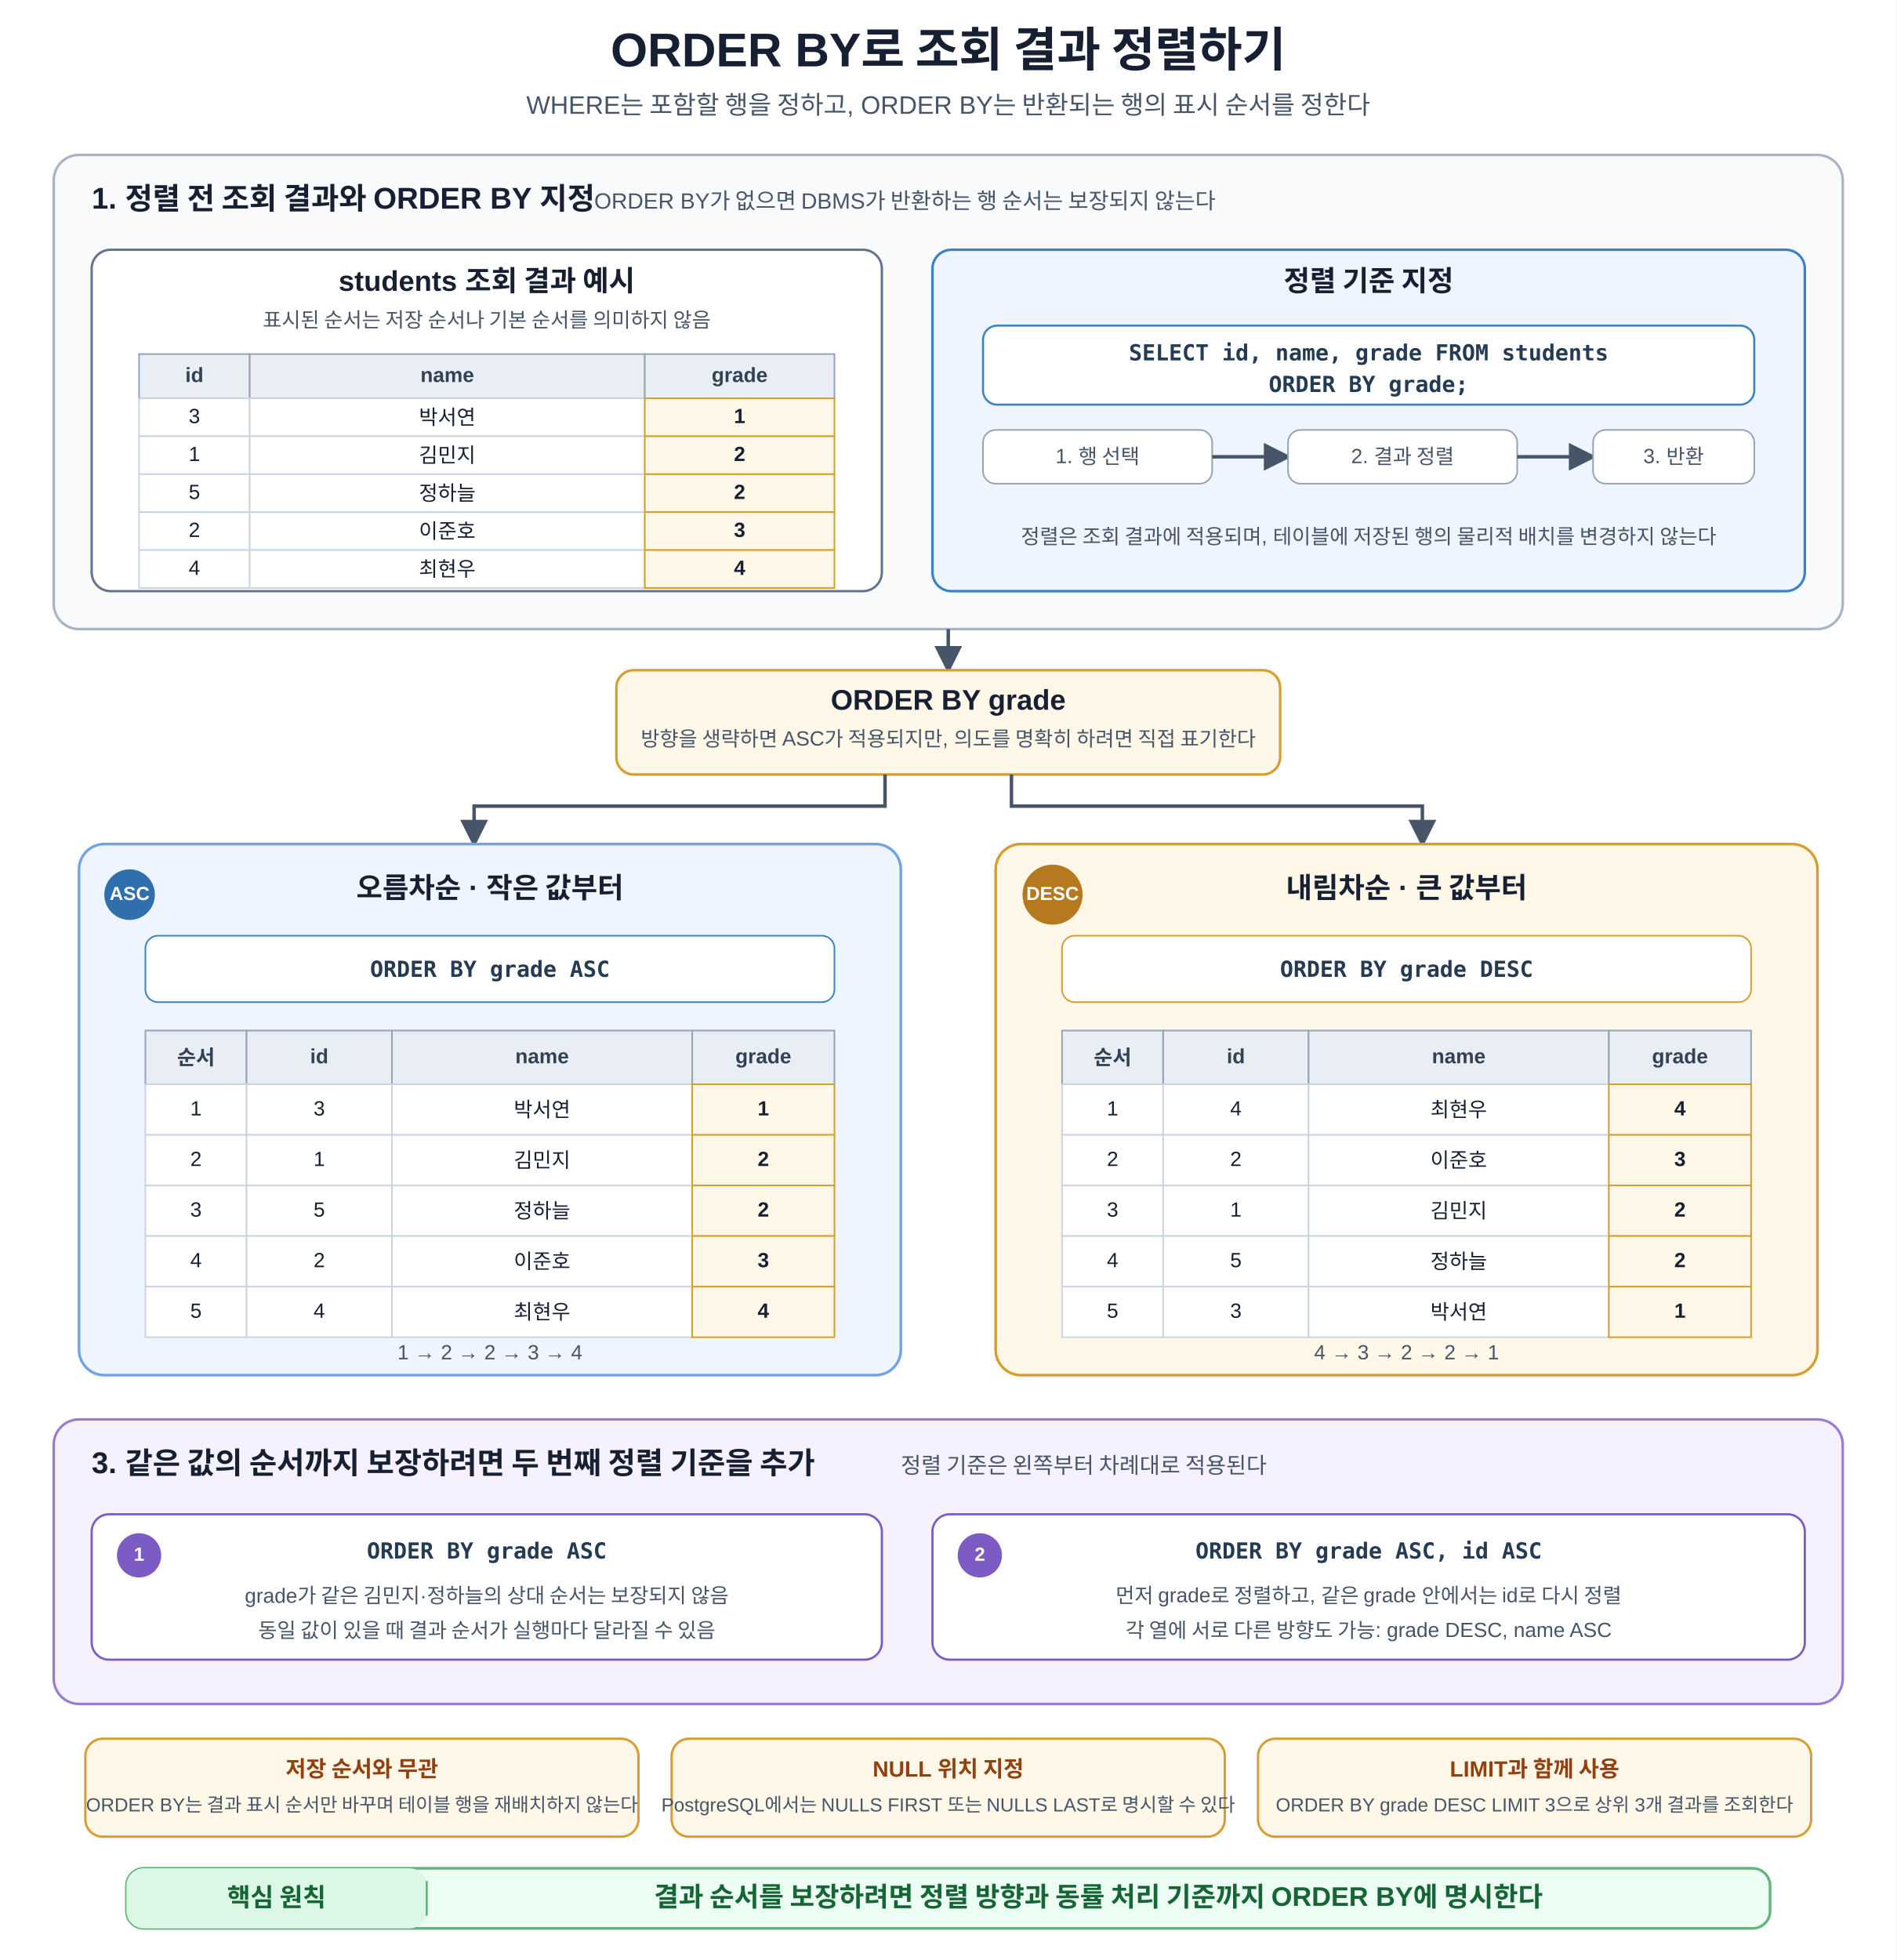
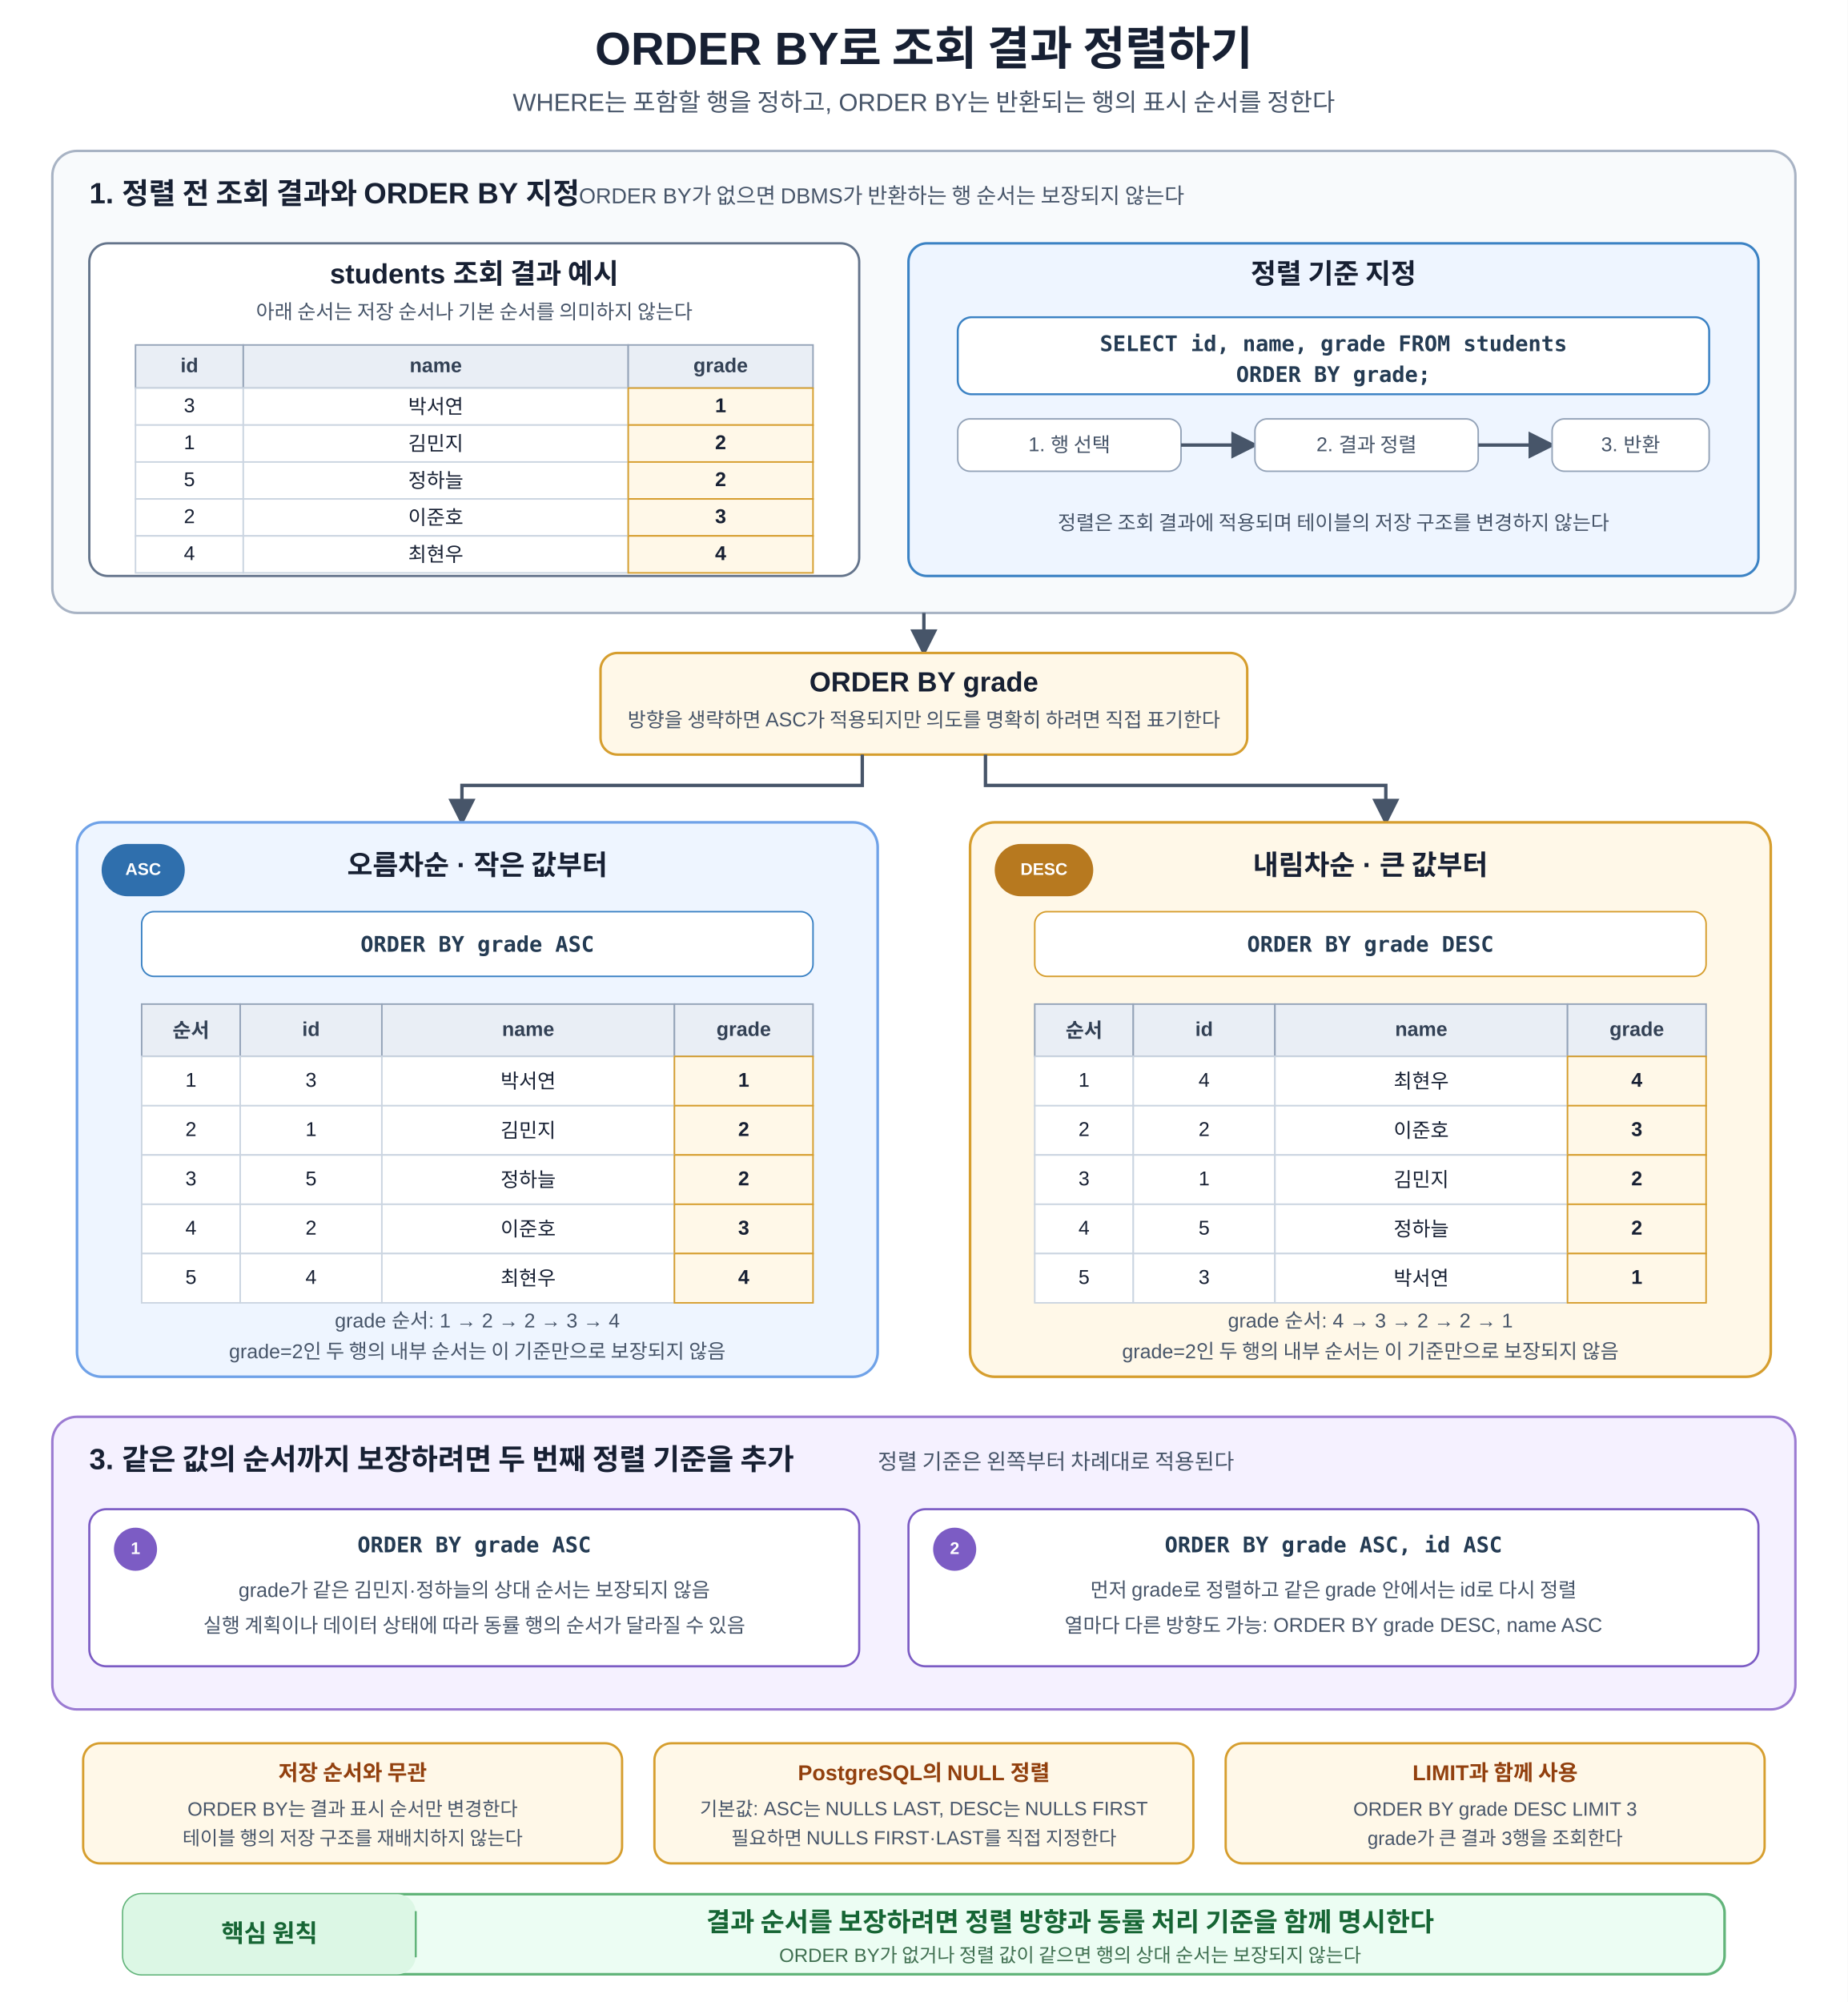
- <svg xmlns="http://www.w3.org/2000/svg" width="1200" height="1240" viewBox="0 0 1200 1240" role="img" aria-labelledby="title desc" shape-rendering="geometricPrecision">
+ <svg xmlns="http://www.w3.org/2000/svg" width="1200" height="1300" viewBox="0 0 1200 1300" role="img" aria-labelledby="title desc" shape-rendering="geometricPrecision">
  <defs>
    <marker id="arrow" viewBox="0 0 10 10" refX="8.7" refY="5" markerWidth="8" markerHeight="8" orient="auto">
      <path d="M0 0 L10 5 L0 10 Z" fill="#475569" />
    </marker>
    <style>
      text{font-family:Malgun Gothic,Apple SD Gothic Neo,Noto Sans KR,Arial,sans-serif;fill:#172033}
      .title{font-size:30px;font-weight:700;text-anchor:middle}
      .subtitle{font-size:16px;text-anchor:middle;fill:#475569}
      .section-title{font-size:19px;font-weight:700}
      .section-sub{font-size:14px;fill:#475569}
      .card-title{font-size:18px;font-weight:700;text-anchor:middle}
      .card-sub{font-size:13px;text-anchor:middle;fill:#475569}
      .sql{font-family:Consolas,D2Coding,Menlo,monospace;font-size:14px;font-weight:700;text-anchor:middle;fill:#243b53}
-       .sql-small{font-family:Consolas,D2Coding,Menlo,monospace;font-size:12.5px;text-anchor:middle;fill:#334155}
      .header{font-size:13px;font-weight:700;text-anchor:middle;dominant-baseline:middle;fill:#334155}
      .cell{font-size:13px;text-anchor:middle;dominant-baseline:middle}
      .cell-strong{font-size:13px;font-weight:700;text-anchor:middle;dominant-baseline:middle}
-       .badge{font-size:12px;font-weight:700;text-anchor:middle;dominant-baseline:middle;fill:#ffffff}
+       .badge{font-size:11px;font-weight:700;text-anchor:middle;dominant-baseline:middle;fill:#ffffff}
      .flow{stroke:#475569;stroke-width:2.2;fill:none;marker-end:url(#arrow)}
      .note-title{font-size:14px;font-weight:700;text-anchor:middle;fill:#92400e}
-       .note-text{font-size:12px;text-anchor:middle;fill:#475569}
+       .note-text{font-size:12.5px;text-anchor:middle;fill:#475569}
      .principle-label{font-size:16px;font-weight:700;text-anchor:middle;fill:#166534}
      .principle-main{font-size:17px;font-weight:700;text-anchor:middle;fill:#166534}
+       .principle-sub{font-size:12.5px;text-anchor:middle;fill:#3f6f50}
    </style>
  </defs>
-   <rect width="1200" height="1240" fill="#ffffff" />
+   <rect width="1200" height="1300" fill="#ffffff" />
  <text x="600" y="42" class="title">ORDER BY로 조회 결과 정렬하기</text>
  <text x="600" y="72" class="subtitle">WHERE는 포함할 행을 정하고, ORDER BY는 반환되는 행의 표시 순서를 정한다</text>
  <rect x="34" y="98" width="1132" height="300" rx="16" fill="#f8fafc" stroke="#a8b3c4" stroke-width="1.6" />
  <text x="58" y="132" class="section-title">1. 정렬 전 조회 결과와 ORDER BY 지정</text>
  <text x="376" y="132" class="section-sub">ORDER BY가 없으면 DBMS가 반환하는 행 순서는 보장되지 않는다</text>
  <rect x="58" y="158" width="500" height="216" rx="12" fill="#ffffff" stroke="#64748b" stroke-width="1.5" />
  <text x="308" y="184" class="card-title">students 조회 결과 예시</text>
-   <text x="308" y="207" class="card-sub">표시된 순서는 저장 순서나 기본 순서를 의미하지 않음</text>
+   <text x="308" y="207" class="card-sub">아래 순서는 저장 순서나 기본 순서를 의미하지 않는다</text>
  <rect x="88" y="224" width="70" height="28" fill="#e9eef5" stroke="#94a3b8" />
  <rect x="158" y="224" width="250" height="28" fill="#e9eef5" stroke="#94a3b8" />
  <rect x="408" y="224" width="120" height="28" fill="#e9eef5" stroke="#94a3b8" />
  <text x="123" y="238" class="header">id</text>
  <text x="283" y="238" class="header">name</text>
  <text x="468" y="238" class="header">grade</text>
  <g>
    <rect x="88" y="252" width="70" height="24" fill="#ffffff" stroke="#cbd5e1" />
    <rect x="158" y="252" width="250" height="24" fill="#ffffff" stroke="#cbd5e1" />
    <rect x="408" y="252" width="120" height="24" fill="#fff8e8" stroke="#d69e2e" />
    <text x="123" y="264" class="cell">3</text>
    <text x="283" y="264" class="cell">박서연</text>
    <text x="468" y="264" class="cell-strong">1</text>
    <rect x="88" y="276" width="70" height="24" fill="#ffffff" stroke="#cbd5e1" />
    <rect x="158" y="276" width="250" height="24" fill="#ffffff" stroke="#cbd5e1" />
    <rect x="408" y="276" width="120" height="24" fill="#fff8e8" stroke="#d69e2e" />
    <text x="123" y="288" class="cell">1</text>
    <text x="283" y="288" class="cell">김민지</text>
    <text x="468" y="288" class="cell-strong">2</text>
    <rect x="88" y="300" width="70" height="24" fill="#ffffff" stroke="#cbd5e1" />
    <rect x="158" y="300" width="250" height="24" fill="#ffffff" stroke="#cbd5e1" />
    <rect x="408" y="300" width="120" height="24" fill="#fff8e8" stroke="#d69e2e" />
    <text x="123" y="312" class="cell">5</text>
    <text x="283" y="312" class="cell">정하늘</text>
    <text x="468" y="312" class="cell-strong">2</text>
    <rect x="88" y="324" width="70" height="24" fill="#ffffff" stroke="#cbd5e1" />
    <rect x="158" y="324" width="250" height="24" fill="#ffffff" stroke="#cbd5e1" />
    <rect x="408" y="324" width="120" height="24" fill="#fff8e8" stroke="#d69e2e" />
    <text x="123" y="336" class="cell">2</text>
    <text x="283" y="336" class="cell">이준호</text>
    <text x="468" y="336" class="cell-strong">3</text>
    <rect x="88" y="348" width="70" height="24" fill="#ffffff" stroke="#cbd5e1" />
    <rect x="158" y="348" width="250" height="24" fill="#ffffff" stroke="#cbd5e1" />
    <rect x="408" y="348" width="120" height="24" fill="#fff8e8" stroke="#d69e2e" />
    <text x="123" y="360" class="cell">4</text>
    <text x="283" y="360" class="cell">최현우</text>
    <text x="468" y="360" class="cell-strong">4</text>
  </g>
  <rect x="590" y="158" width="552" height="216" rx="12" fill="#eef5ff" stroke="#3b82c4" stroke-width="1.6" />
  <text x="866" y="184" class="card-title">정렬 기준 지정</text>
  <rect x="622" y="206" width="488" height="50" rx="9" fill="#ffffff" stroke="#3b82c4" stroke-width="1.3" />
  <text x="866" y="228" class="sql">SELECT id, name, grade FROM students</text>
  <text x="866" y="248" class="sql">ORDER BY grade;</text>
  <rect x="622" y="272" width="145" height="34" rx="8" fill="#ffffff" stroke="#94a3b8" />
  <text x="694.5" y="293" class="card-sub">1. 행 선택</text>
  <path d="M767 289H815" class="flow" />
  <rect x="815" y="272" width="145" height="34" rx="8" fill="#ffffff" stroke="#94a3b8" />
  <text x="887.5" y="293" class="card-sub">2. 결과 정렬</text>
  <path d="M960 289H1008" class="flow" />
  <rect x="1008" y="272" width="102" height="34" rx="8" fill="#ffffff" stroke="#94a3b8" />
  <text x="1059" y="293" class="card-sub">3. 반환</text>
-   <text x="866" y="344" class="card-sub">정렬은 조회 결과에 적용되며, 테이블에 저장된 행의 물리적 배치를 변경하지 않는다</text>
+   <text x="866" y="344" class="card-sub">정렬은 조회 결과에 적용되며 테이블의 저장 구조를 변경하지 않는다</text>
  <path d="M600 398V424" class="flow" />
  <rect x="390" y="424" width="420" height="66" rx="11" fill="#fff8e8" stroke="#d69e2e" stroke-width="1.6" />
  <text x="600" y="449" class="card-title">ORDER BY grade</text>
-   <text x="600" y="472" class="card-sub">방향을 생략하면 ASC가 적용되지만, 의도를 명확히 하려면 직접 표기한다</text>
+   <text x="600" y="472" class="card-sub">방향을 생략하면 ASC가 적용되지만 의도를 명확히 하려면 직접 표기한다</text>
  <path d="M560 490V510H300V534" class="flow" />
  <path d="M640 490V510H900V534" class="flow" />
-   <rect x="50" y="534" width="520" height="336" rx="16" fill="#eef5ff" stroke="#6fa2e8" stroke-width="1.7" />
-   <circle cx="82" cy="566" r="16" fill="#2f6fad" />
-   <text x="82" y="566" class="badge">ASC</text>
+   <rect x="50" y="534" width="520" height="360" rx="16" fill="#eef5ff" stroke="#6fa2e8" stroke-width="1.7" />
+   <rect x="66" y="548" width="54" height="34" rx="17" fill="#2f6fad" />
+   <text x="93" y="565" class="badge">ASC</text>
  <text x="310" y="568" class="card-title">오름차순 · 작은 값부터</text>
  <rect x="92" y="592" width="436" height="42" rx="8" fill="#ffffff" stroke="#3b82c4" />
  <text x="310" y="618" class="sql">ORDER BY grade ASC</text>
  <rect x="92" y="652" width="64" height="34" fill="#e9eef5" stroke="#94a3b8" />
  <rect x="156" y="652" width="92" height="34" fill="#e9eef5" stroke="#94a3b8" />
  <rect x="248" y="652" width="190" height="34" fill="#e9eef5" stroke="#94a3b8" />
  <rect x="438" y="652" width="90" height="34" fill="#e9eef5" stroke="#94a3b8" />
  <text x="124" y="669" class="header">순서</text>
  <text x="202" y="669" class="header">id</text>
  <text x="343" y="669" class="header">name</text>
  <text x="483" y="669" class="header">grade</text>
  <g>
    <rect x="92" y="686" width="64" height="32" fill="#ffffff" stroke="#cbd5e1" />
    <rect x="156" y="686" width="92" height="32" fill="#ffffff" stroke="#cbd5e1" />
    <rect x="248" y="686" width="190" height="32" fill="#ffffff" stroke="#cbd5e1" />
    <rect x="438" y="686" width="90" height="32" fill="#fff8e8" stroke="#d69e2e" />
    <text x="124" y="702" class="cell">1</text>
    <text x="202" y="702" class="cell">3</text>
    <text x="343" y="702" class="cell">박서연</text>
    <text x="483" y="702" class="cell-strong">1</text>
    <rect x="92" y="718" width="64" height="32" fill="#ffffff" stroke="#cbd5e1" />
    <rect x="156" y="718" width="92" height="32" fill="#ffffff" stroke="#cbd5e1" />
    <rect x="248" y="718" width="190" height="32" fill="#ffffff" stroke="#cbd5e1" />
    <rect x="438" y="718" width="90" height="32" fill="#fff8e8" stroke="#d69e2e" />
    <text x="124" y="734" class="cell">2</text>
    <text x="202" y="734" class="cell">1</text>
    <text x="343" y="734" class="cell">김민지</text>
    <text x="483" y="734" class="cell-strong">2</text>
    <rect x="92" y="750" width="64" height="32" fill="#ffffff" stroke="#cbd5e1" />
    <rect x="156" y="750" width="92" height="32" fill="#ffffff" stroke="#cbd5e1" />
    <rect x="248" y="750" width="190" height="32" fill="#ffffff" stroke="#cbd5e1" />
    <rect x="438" y="750" width="90" height="32" fill="#fff8e8" stroke="#d69e2e" />
    <text x="124" y="766" class="cell">3</text>
    <text x="202" y="766" class="cell">5</text>
    <text x="343" y="766" class="cell">정하늘</text>
    <text x="483" y="766" class="cell-strong">2</text>
    <rect x="92" y="782" width="64" height="32" fill="#ffffff" stroke="#cbd5e1" />
    <rect x="156" y="782" width="92" height="32" fill="#ffffff" stroke="#cbd5e1" />
    <rect x="248" y="782" width="190" height="32" fill="#ffffff" stroke="#cbd5e1" />
    <rect x="438" y="782" width="90" height="32" fill="#fff8e8" stroke="#d69e2e" />
    <text x="124" y="798" class="cell">4</text>
    <text x="202" y="798" class="cell">2</text>
    <text x="343" y="798" class="cell">이준호</text>
    <text x="483" y="798" class="cell-strong">3</text>
    <rect x="92" y="814" width="64" height="32" fill="#ffffff" stroke="#cbd5e1" />
    <rect x="156" y="814" width="92" height="32" fill="#ffffff" stroke="#cbd5e1" />
    <rect x="248" y="814" width="190" height="32" fill="#ffffff" stroke="#cbd5e1" />
    <rect x="438" y="814" width="90" height="32" fill="#fff8e8" stroke="#d69e2e" />
    <text x="124" y="830" class="cell">5</text>
    <text x="202" y="830" class="cell">4</text>
    <text x="343" y="830" class="cell">최현우</text>
    <text x="483" y="830" class="cell-strong">4</text>
  </g>
-   <text x="310" y="860" class="card-sub">1 → 2 → 2 → 3 → 4</text>
-   <rect x="630" y="534" width="520" height="336" rx="16" fill="#fff8e8" stroke="#d69e2e" stroke-width="1.7" />
-   <circle cx="666" cy="566" r="19" fill="#b7791f" />
-   <text x="666" y="566" class="badge">DESC</text>
+   <text x="310" y="862" class="card-sub">grade 순서: 1 → 2 → 2 → 3 → 4</text>
+   <text x="310" y="882" class="card-sub">grade=2인 두 행의 내부 순서는 이 기준만으로 보장되지 않음</text>
+   <rect x="630" y="534" width="520" height="360" rx="16" fill="#fff8e8" stroke="#d69e2e" stroke-width="1.7" />
+   <rect x="646" y="548" width="64" height="34" rx="17" fill="#b7791f" />
+   <text x="678" y="565" class="badge">DESC</text>
  <text x="890" y="568" class="card-title">내림차순 · 큰 값부터</text>
  <rect x="672" y="592" width="436" height="42" rx="8" fill="#ffffff" stroke="#d69e2e" />
  <text x="890" y="618" class="sql">ORDER BY grade DESC</text>
  <rect x="672" y="652" width="64" height="34" fill="#e9eef5" stroke="#94a3b8" />
  <rect x="736" y="652" width="92" height="34" fill="#e9eef5" stroke="#94a3b8" />
  <rect x="828" y="652" width="190" height="34" fill="#e9eef5" stroke="#94a3b8" />
  <rect x="1018" y="652" width="90" height="34" fill="#e9eef5" stroke="#94a3b8" />
  <text x="704" y="669" class="header">순서</text>
  <text x="782" y="669" class="header">id</text>
  <text x="923" y="669" class="header">name</text>
  <text x="1063" y="669" class="header">grade</text>
  <g>
    <rect x="672" y="686" width="64" height="32" fill="#ffffff" stroke="#cbd5e1" />
    <rect x="736" y="686" width="92" height="32" fill="#ffffff" stroke="#cbd5e1" />
    <rect x="828" y="686" width="190" height="32" fill="#ffffff" stroke="#cbd5e1" />
    <rect x="1018" y="686" width="90" height="32" fill="#fff8e8" stroke="#d69e2e" />
    <text x="704" y="702" class="cell">1</text>
    <text x="782" y="702" class="cell">4</text>
    <text x="923" y="702" class="cell">최현우</text>
    <text x="1063" y="702" class="cell-strong">4</text>
    <rect x="672" y="718" width="64" height="32" fill="#ffffff" stroke="#cbd5e1" />
    <rect x="736" y="718" width="92" height="32" fill="#ffffff" stroke="#cbd5e1" />
    <rect x="828" y="718" width="190" height="32" fill="#ffffff" stroke="#cbd5e1" />
    <rect x="1018" y="718" width="90" height="32" fill="#fff8e8" stroke="#d69e2e" />
    <text x="704" y="734" class="cell">2</text>
    <text x="782" y="734" class="cell">2</text>
    <text x="923" y="734" class="cell">이준호</text>
    <text x="1063" y="734" class="cell-strong">3</text>
    <rect x="672" y="750" width="64" height="32" fill="#ffffff" stroke="#cbd5e1" />
    <rect x="736" y="750" width="92" height="32" fill="#ffffff" stroke="#cbd5e1" />
    <rect x="828" y="750" width="190" height="32" fill="#ffffff" stroke="#cbd5e1" />
    <rect x="1018" y="750" width="90" height="32" fill="#fff8e8" stroke="#d69e2e" />
    <text x="704" y="766" class="cell">3</text>
    <text x="782" y="766" class="cell">1</text>
    <text x="923" y="766" class="cell">김민지</text>
    <text x="1063" y="766" class="cell-strong">2</text>
    <rect x="672" y="782" width="64" height="32" fill="#ffffff" stroke="#cbd5e1" />
    <rect x="736" y="782" width="92" height="32" fill="#ffffff" stroke="#cbd5e1" />
    <rect x="828" y="782" width="190" height="32" fill="#ffffff" stroke="#cbd5e1" />
    <rect x="1018" y="782" width="90" height="32" fill="#fff8e8" stroke="#d69e2e" />
    <text x="704" y="798" class="cell">4</text>
    <text x="782" y="798" class="cell">5</text>
    <text x="923" y="798" class="cell">정하늘</text>
    <text x="1063" y="798" class="cell-strong">2</text>
    <rect x="672" y="814" width="64" height="32" fill="#ffffff" stroke="#cbd5e1" />
    <rect x="736" y="814" width="92" height="32" fill="#ffffff" stroke="#cbd5e1" />
    <rect x="828" y="814" width="190" height="32" fill="#ffffff" stroke="#cbd5e1" />
    <rect x="1018" y="814" width="90" height="32" fill="#fff8e8" stroke="#d69e2e" />
    <text x="704" y="830" class="cell">5</text>
    <text x="782" y="830" class="cell">3</text>
    <text x="923" y="830" class="cell">박서연</text>
    <text x="1063" y="830" class="cell-strong">1</text>
  </g>
-   <text x="890" y="860" class="card-sub">4 → 3 → 2 → 2 → 1</text>
-   <rect x="34" y="898" width="1132" height="180" rx="16" fill="#f5f1ff" stroke="#9b7bd2" stroke-width="1.6" />
-   <text x="58" y="932" class="section-title">3. 같은 값의 순서까지 보장하려면 두 번째 정렬 기준을 추가</text>
-   <text x="570" y="932" class="section-sub">정렬 기준은 왼쪽부터 차례대로 적용된다</text>
-   <rect x="58" y="958" width="500" height="92" rx="11" fill="#ffffff" stroke="#7c5cc4" stroke-width="1.4" />
-   <circle cx="88" cy="984" r="14" fill="#7c5cc4" />
-   <text x="88" y="984" class="badge">1</text>
-   <text x="308" y="986" class="sql">ORDER BY grade ASC</text>
-   <text x="308" y="1014" class="card-sub">grade가 같은 김민지·정하늘의 상대 순서는 보장되지 않음</text>
-   <text x="308" y="1036" class="card-sub">동일 값이 있을 때 결과 순서가 실행마다 달라질 수 있음</text>
-   <rect x="590" y="958" width="552" height="92" rx="11" fill="#ffffff" stroke="#7c5cc4" stroke-width="1.4" />
-   <circle cx="620" cy="984" r="14" fill="#7c5cc4" />
-   <text x="620" y="984" class="badge">2</text>
-   <text x="866" y="986" class="sql">ORDER BY grade ASC, id ASC</text>
-   <text x="866" y="1014" class="card-sub">먼저 grade로 정렬하고, 같은 grade 안에서는 id로 다시 정렬</text>
-   <text x="866" y="1036" class="card-sub">각 열에 서로 다른 방향도 가능: grade DESC, name ASC</text>
-   <rect x="54" y="1100" width="350" height="62" rx="11" fill="#fff8e8" stroke="#d69e2e" stroke-width="1.5" />
-   <text x="229" y="1124" class="note-title">저장 순서와 무관</text>
-   <text x="229" y="1146" class="note-text">ORDER BY는 결과 표시 순서만 바꾸며 테이블 행을 재배치하지 않는다</text>
-   <rect x="425" y="1100" width="350" height="62" rx="11" fill="#fff8e8" stroke="#d69e2e" stroke-width="1.5" />
-   <text x="600" y="1124" class="note-title">NULL 위치 지정</text>
-   <text x="600" y="1146" class="note-text">PostgreSQL에서는 NULLS FIRST 또는 NULLS LAST로 명시할 수 있다</text>
-   <rect x="796" y="1100" width="350" height="62" rx="11" fill="#fff8e8" stroke="#d69e2e" stroke-width="1.5" />
-   <text x="971" y="1124" class="note-title">LIMIT과 함께 사용</text>
-   <text x="971" y="1146" class="note-text">ORDER BY grade DESC LIMIT 3으로 상위 3개 결과를 조회한다</text>
-   <rect x="80" y="1182" width="1040" height="38" rx="11" fill="#ecfdf3" stroke="#62b47a" stroke-width="1.7" />
-   <rect x="80" y="1182" width="190" height="38" rx="11" fill="#dcf7e5" />
-   <line x1="270" y1="1190" x2="270" y2="1212" stroke="#62b47a" stroke-width="1.3" />
-   <text x="175" y="1206" class="principle-label">핵심 원칙</text>
-   <text x="695" y="1206" class="principle-main">결과 순서를 보장하려면 정렬 방향과 동률 처리 기준까지 ORDER BY에 명시한다</text>
+   <text x="890" y="862" class="card-sub">grade 순서: 4 → 3 → 2 → 2 → 1</text>
+   <text x="890" y="882" class="card-sub">grade=2인 두 행의 내부 순서는 이 기준만으로 보장되지 않음</text>
+   <rect x="34" y="920" width="1132" height="190" rx="16" fill="#f5f1ff" stroke="#9b7bd2" stroke-width="1.6" />
+   <text x="58" y="954" class="section-title">3. 같은 값의 순서까지 보장하려면 두 번째 정렬 기준을 추가</text>
+   <text x="570" y="954" class="section-sub">정렬 기준은 왼쪽부터 차례대로 적용된다</text>
+   <rect x="58" y="980" width="500" height="102" rx="11" fill="#ffffff" stroke="#7c5cc4" stroke-width="1.4" />
+   <circle cx="88" cy="1006" r="14" fill="#7c5cc4" />
+   <text x="88" y="1006" class="badge">1</text>
+   <text x="308" y="1008" class="sql">ORDER BY grade ASC</text>
+   <text x="308" y="1037" class="card-sub">grade가 같은 김민지·정하늘의 상대 순서는 보장되지 않음</text>
+   <text x="308" y="1060" class="card-sub">실행 계획이나 데이터 상태에 따라 동률 행의 순서가 달라질 수 있음</text>
+   <rect x="590" y="980" width="552" height="102" rx="11" fill="#ffffff" stroke="#7c5cc4" stroke-width="1.4" />
+   <circle cx="620" cy="1006" r="14" fill="#7c5cc4" />
+   <text x="620" y="1006" class="badge">2</text>
+   <text x="866" y="1008" class="sql">ORDER BY grade ASC, id ASC</text>
+   <text x="866" y="1037" class="card-sub">먼저 grade로 정렬하고 같은 grade 안에서는 id로 다시 정렬</text>
+   <text x="866" y="1060" class="card-sub">열마다 다른 방향도 가능: ORDER BY grade DESC, name ASC</text>
+   <rect x="54" y="1132" width="350" height="78" rx="11" fill="#fff8e8" stroke="#d69e2e" stroke-width="1.5" />
+   <text x="229" y="1156" class="note-title">저장 순서와 무관</text>
+   <text x="229" y="1179" class="note-text">ORDER BY는 결과 표시 순서만 변경한다</text>
+   <text x="229" y="1198" class="note-text">테이블 행의 저장 구조를 재배치하지 않는다</text>
+   <rect x="425" y="1132" width="350" height="78" rx="11" fill="#fff8e8" stroke="#d69e2e" stroke-width="1.5" />
+   <text x="600" y="1156" class="note-title">PostgreSQL의 NULL 정렬</text>
+   <text x="600" y="1179" class="note-text">기본값: ASC는 NULLS LAST, DESC는 NULLS FIRST</text>
+   <text x="600" y="1198" class="note-text">필요하면 NULLS FIRST·LAST를 직접 지정한다</text>
+   <rect x="796" y="1132" width="350" height="78" rx="11" fill="#fff8e8" stroke="#d69e2e" stroke-width="1.5" />
+   <text x="971" y="1156" class="note-title">LIMIT과 함께 사용</text>
+   <text x="971" y="1179" class="note-text">ORDER BY grade DESC LIMIT 3</text>
+   <text x="971" y="1198" class="note-text">grade가 큰 결과 3행을 조회한다</text>
+   <rect x="80" y="1230" width="1040" height="52" rx="12" fill="#ecfdf3" stroke="#62b47a" stroke-width="1.7" />
+   <rect x="80" y="1230" width="190" height="52" rx="12" fill="#dcf7e5" />
+   <line x1="270" y1="1241" x2="270" y2="1271" stroke="#62b47a" stroke-width="1.3" />
+   <text x="175" y="1261" class="principle-label">핵심 원칙</text>
+   <text x="695" y="1254" class="principle-main">결과 순서를 보장하려면 정렬 방향과 동률 처리 기준을 함께 명시한다</text>
+   <text x="695" y="1274" class="principle-sub">ORDER BY가 없거나 정렬 값이 같으면 행의 상대 순서는 보장되지 않는다</text>
</svg>
